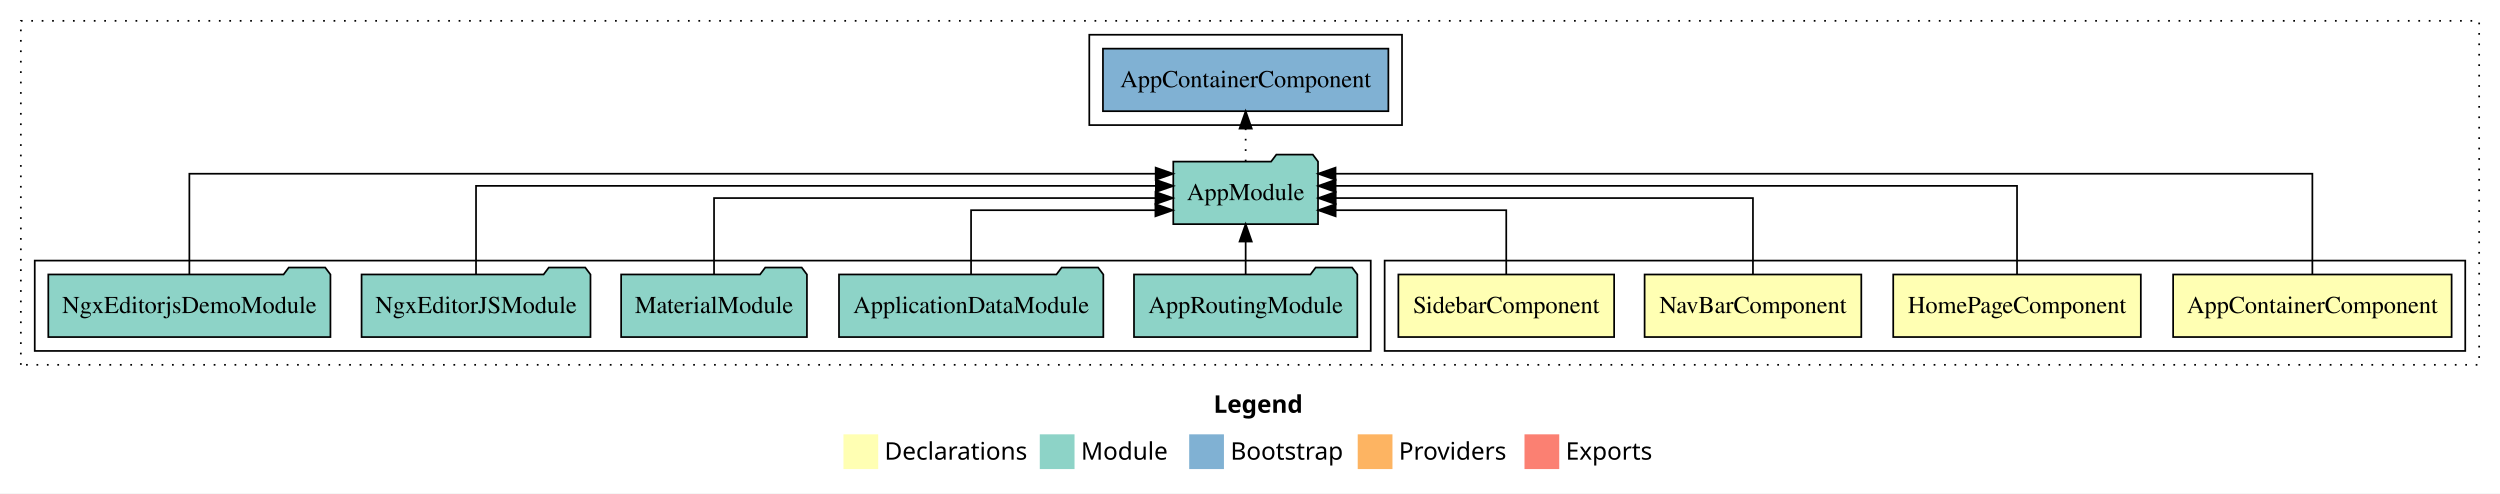
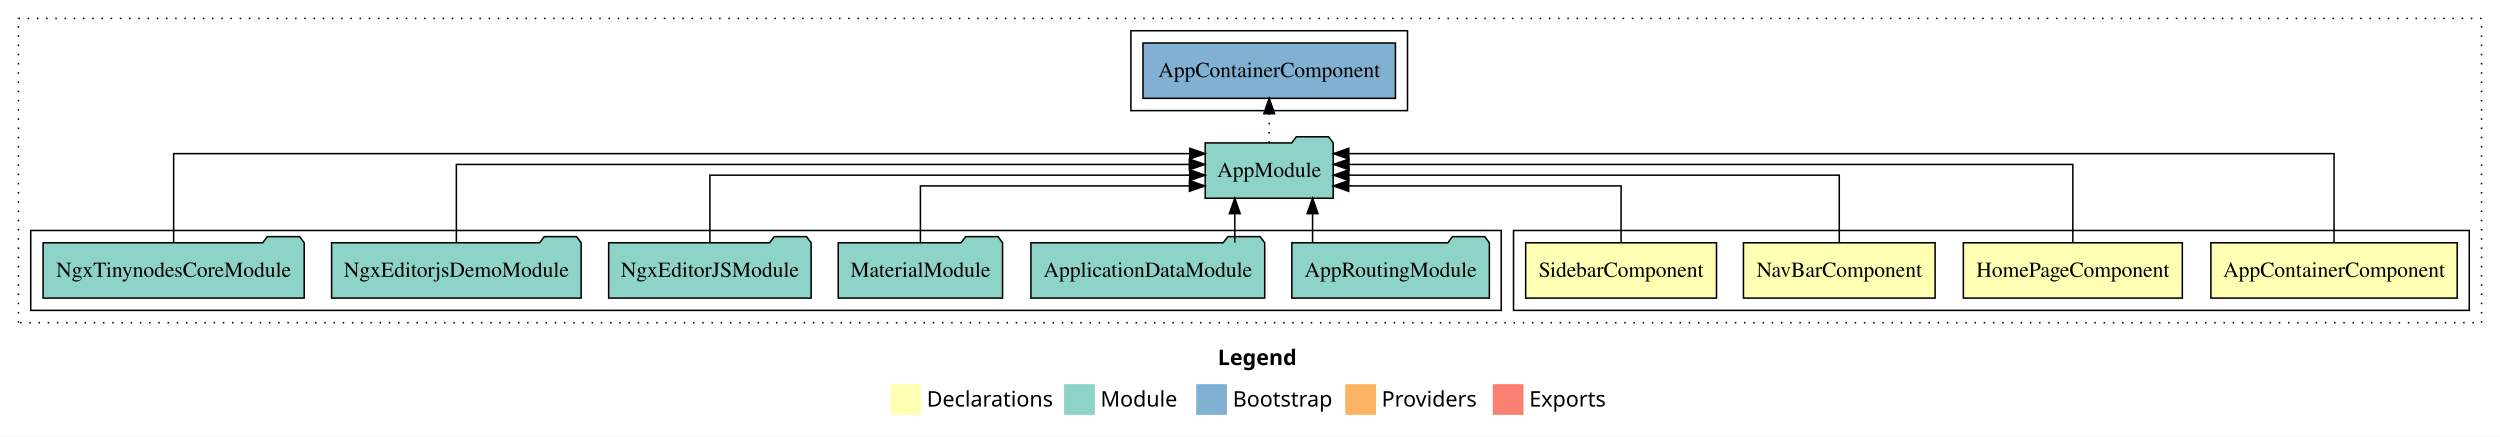
- <svg xmlns="http://www.w3.org/2000/svg" width="1439pt" height="284pt" viewBox="0.00 0.00 1439.00 284.00">
+ <svg xmlns="http://www.w3.org/2000/svg" width="1627pt" height="284pt" viewBox="0.00 0.00 1627.00 284.00">
  <g id="graph0" class="graph" transform="scale(1 1) rotate(0) translate(4 280)">
-     <polygon fill="#ffffff" stroke="transparent" points="-4,4 -4,-280 1435,-280 1435,4 -4,4" />
-     <text text-anchor="start" x="694.509" y="-42.4" font-family="sans-serif" font-weight="bold" font-size="14.00" fill="#000000">Legend</text>
-     <polygon fill="#ffffb3" stroke="transparent" points="481.5,-10 481.5,-30 501.5,-30 501.5,-10 481.5,-10" />
-     <text text-anchor="start" x="505.129" y="-15.4" font-family="sans-serif" font-size="14.00" fill="#000000">  Declarations</text>
-     <polygon fill="#8dd3c7" stroke="transparent" points="594.5,-10 594.5,-30 614.5,-30 614.5,-10 594.5,-10" />
-     <text text-anchor="start" x="618.225" y="-15.4" font-family="sans-serif" font-size="14.00" fill="#000000">  Module</text>
-     <polygon fill="#80b1d3" stroke="transparent" points="680.5,-10 680.5,-30 700.5,-30 700.5,-10 680.5,-10" />
-     <text text-anchor="start" x="704.281" y="-15.4" font-family="sans-serif" font-size="14.00" fill="#000000">  Bootstrap</text>
-     <polygon fill="#fdb462" stroke="transparent" points="777.5,-10 777.5,-30 797.5,-30 797.5,-10 777.5,-10" />
-     <text text-anchor="start" x="801.173" y="-15.4" font-family="sans-serif" font-size="14.00" fill="#000000">  Providers</text>
-     <polygon fill="#fb8072" stroke="transparent" points="873.5,-10 873.5,-30 893.5,-30 893.5,-10 873.5,-10" />
-     <text text-anchor="start" x="897.226" y="-15.4" font-family="sans-serif" font-size="14.00" fill="#000000">  Exports</text>
+     <polygon fill="#ffffff" stroke="transparent" points="-4,4 -4,-280 1623,-280 1623,4 -4,4" />
+     <text text-anchor="start" x="788.509" y="-42.4" font-family="sans-serif" font-weight="bold" font-size="14.00" fill="#000000">Legend</text>
+     <polygon fill="#ffffb3" stroke="transparent" points="575.5,-10 575.5,-30 595.5,-30 595.5,-10 575.5,-10" />
+     <text text-anchor="start" x="599.129" y="-15.4" font-family="sans-serif" font-size="14.00" fill="#000000">  Declarations</text>
+     <polygon fill="#8dd3c7" stroke="transparent" points="688.5,-10 688.5,-30 708.5,-30 708.5,-10 688.5,-10" />
+     <text text-anchor="start" x="712.225" y="-15.4" font-family="sans-serif" font-size="14.00" fill="#000000">  Module</text>
+     <polygon fill="#80b1d3" stroke="transparent" points="774.5,-10 774.5,-30 794.5,-30 794.5,-10 774.5,-10" />
+     <text text-anchor="start" x="798.281" y="-15.4" font-family="sans-serif" font-size="14.00" fill="#000000">  Bootstrap</text>
+     <polygon fill="#fdb462" stroke="transparent" points="871.5,-10 871.5,-30 891.5,-30 891.5,-10 871.5,-10" />
+     <text text-anchor="start" x="895.173" y="-15.4" font-family="sans-serif" font-size="14.00" fill="#000000">  Providers</text>
+     <polygon fill="#fb8072" stroke="transparent" points="967.5,-10 967.5,-30 987.5,-30 987.5,-10 967.5,-10" />
+     <text text-anchor="start" x="991.226" y="-15.4" font-family="sans-serif" font-size="14.00" fill="#000000">  Exports</text>
    <g id="clust1" class="cluster">
-       <polygon fill="none" stroke="#000000" stroke-dasharray="1,5" points="8,-70 8,-268 1423,-268 1423,-70 8,-70" />
+       <polygon fill="none" stroke="#000000" stroke-dasharray="1,5" points="8,-70 8,-268 1611,-268 1611,-70 8,-70" />
    </g>
    <g id="clust2" class="cluster">
-       <polygon fill="none" stroke="#000000" points="793,-78 793,-130 1415,-130 1415,-78 793,-78" />
+       <polygon fill="none" stroke="#000000" points="981,-78 981,-130 1603,-130 1603,-78 981,-78" />
    </g>
    <g id="clust7" class="cluster">
-       <polygon fill="none" stroke="#000000" points="16,-78 16,-130 785,-130 785,-78 16,-78" />
+       <polygon fill="none" stroke="#000000" points="16,-78 16,-130 973,-130 973,-78 16,-78" />
    </g>
    <g id="clust9" class="cluster">
-       <polygon fill="none" stroke="#000000" points="623,-208 623,-260 803,-260 803,-208 623,-208" />
+       <polygon fill="none" stroke="#000000" points="732,-208 732,-260 912,-260 912,-208 732,-208" />
    </g>
    <g id="node1" class="node">
-       <polygon fill="#ffffb3" stroke="#000000" points="1407.147,-122 1246.853,-122 1246.853,-86 1407.147,-86 1407.147,-122" />
-       <text text-anchor="middle" x="1327" y="-99.8" font-family="Times,serif" font-size="14.00" fill="#000000">AppContainerComponent</text>
+       <polygon fill="#ffffb3" stroke="#000000" points="1595.147,-122 1434.853,-122 1434.853,-86 1595.147,-86 1595.147,-122" />
+       <text text-anchor="middle" x="1515" y="-99.8" font-family="Times,serif" font-size="14.00" fill="#000000">AppContainerComponent</text>
    </g>
    <g id="node5" class="node">
-       <polygon fill="#8dd3c7" stroke="#000000" points="754.657,-187 751.657,-191 730.657,-191 727.657,-187 671.343,-187 671.343,-151 754.657,-151 754.657,-187" />
-       <text text-anchor="middle" x="713" y="-164.8" font-family="Times,serif" font-size="14.00" fill="#000000">AppModule</text>
+       <polygon fill="#8dd3c7" stroke="#000000" points="863.657,-187 860.657,-191 839.657,-191 836.657,-187 780.343,-187 780.343,-151 863.657,-151 863.657,-187" />
+       <text text-anchor="middle" x="822" y="-164.8" font-family="Times,serif" font-size="14.00" fill="#000000">AppModule</text>
    </g>
    <g id="edge1" class="edge">
-       <path fill="none" stroke="#000000" d="M1327,-122.011C1327,-144.485 1327,-180 1327,-180 1327,-180 764.72,-180 764.72,-180" />
-       <polygon fill="#000000" stroke="#000000" points="764.72,-176.5 754.72,-180 764.72,-183.5 764.72,-176.5" />
+       <path fill="none" stroke="#000000" d="M1515,-122.011C1515,-144.485 1515,-180 1515,-180 1515,-180 873.79,-180 873.79,-180" />
+       <polygon fill="#000000" stroke="#000000" points="873.79,-176.5 863.79,-180 873.79,-183.5 873.79,-176.5" />
    </g>
    <g id="node2" class="node">
-       <polygon fill="#ffffb3" stroke="#000000" points="1228.256,-122 1085.744,-122 1085.744,-86 1228.256,-86 1228.256,-122" />
-       <text text-anchor="middle" x="1157" y="-99.8" font-family="Times,serif" font-size="14.00" fill="#000000">HomePageComponent</text>
+       <polygon fill="#ffffb3" stroke="#000000" points="1416.256,-122 1273.744,-122 1273.744,-86 1416.256,-86 1416.256,-122" />
+       <text text-anchor="middle" x="1345" y="-99.8" font-family="Times,serif" font-size="14.00" fill="#000000">HomePageComponent</text>
    </g>
    <g id="edge2" class="edge">
-       <path fill="none" stroke="#000000" d="M1157,-122.129C1157,-142.572 1157,-173 1157,-173 1157,-173 764.77,-173 764.77,-173" />
-       <polygon fill="#000000" stroke="#000000" points="764.77,-169.5 754.77,-173 764.77,-176.5 764.77,-169.5" />
+       <path fill="none" stroke="#000000" d="M1345,-122.129C1345,-142.572 1345,-173 1345,-173 1345,-173 873.915,-173 873.915,-173" />
+       <polygon fill="#000000" stroke="#000000" points="873.915,-169.5 863.915,-173 873.915,-176.5 873.915,-169.5" />
    </g>
    <g id="node3" class="node">
-       <polygon fill="#ffffb3" stroke="#000000" points="1067.366,-122 942.635,-122 942.635,-86 1067.366,-86 1067.366,-122" />
-       <text text-anchor="middle" x="1005" y="-99.8" font-family="Times,serif" font-size="14.00" fill="#000000">NavBarComponent</text>
+       <polygon fill="#ffffb3" stroke="#000000" points="1255.366,-122 1130.634,-122 1130.634,-86 1255.366,-86 1255.366,-122" />
+       <text text-anchor="middle" x="1193" y="-99.8" font-family="Times,serif" font-size="14.00" fill="#000000">NavBarComponent</text>
    </g>
    <g id="edge3" class="edge">
-       <path fill="none" stroke="#000000" d="M1005,-122.267C1005,-140.555 1005,-166 1005,-166 1005,-166 764.837,-166 764.837,-166" />
-       <polygon fill="#000000" stroke="#000000" points="764.837,-162.5 754.837,-166 764.836,-169.5 764.837,-162.5" />
+       <path fill="none" stroke="#000000" d="M1193,-122.267C1193,-140.555 1193,-166 1193,-166 1193,-166 873.837,-166 873.837,-166" />
+       <polygon fill="#000000" stroke="#000000" points="873.837,-162.5 863.837,-166 873.837,-169.5 873.837,-162.5" />
    </g>
    <g id="node4" class="node">
-       <polygon fill="#ffffb3" stroke="#000000" points="925.095,-122 800.905,-122 800.905,-86 925.095,-86 925.095,-122" />
-       <text text-anchor="middle" x="863" y="-99.8" font-family="Times,serif" font-size="14.00" fill="#000000">SidebarComponent</text>
+       <polygon fill="#ffffb3" stroke="#000000" points="1113.095,-122 988.905,-122 988.905,-86 1113.095,-86 1113.095,-122" />
+       <text text-anchor="middle" x="1051" y="-99.8" font-family="Times,serif" font-size="14.00" fill="#000000">SidebarComponent</text>
    </g>
    <g id="edge4" class="edge">
-       <path fill="none" stroke="#000000" d="M863,-122.009C863,-138.049 863,-159 863,-159 863,-159 764.783,-159 764.783,-159" />
-       <polygon fill="#000000" stroke="#000000" points="764.783,-155.5 754.783,-159 764.783,-162.5 764.783,-155.5" />
+       <path fill="none" stroke="#000000" d="M1051,-122.009C1051,-138.049 1051,-159 1051,-159 1051,-159 873.736,-159 873.736,-159" />
+       <polygon fill="#000000" stroke="#000000" points="873.736,-155.5 863.736,-159 873.736,-162.5 873.736,-155.5" />
+     </g>
+     <g id="node12" class="node">
+       <polygon fill="#80b1d3" stroke="#000000" points="904.147,-252 739.853,-252 739.853,-216 904.147,-216 904.147,-252" />
+       <text text-anchor="middle" x="822" y="-229.8" font-family="Times,serif" font-size="14.00" fill="#000000">AppContainerComponent </text>
+     </g>
+     <g id="edge11" class="edge">
+       <path fill="none" stroke="#000000" stroke-dasharray="1,5" d="M822,-187.106C822,-187.106 822,-205.991 822,-205.991" />
+       <polygon fill="#000000" stroke="#000000" points="818.5,-205.991 822,-215.991 825.5,-205.991 818.5,-205.991" />
+     </g>
+     <g id="node6" class="node">
+       <polygon fill="#8dd3c7" stroke="#000000" points="965.274,-122 962.274,-126 941.274,-126 938.274,-122 836.726,-122 836.726,-86 965.274,-86 965.274,-122" />
+       <text text-anchor="middle" x="901" y="-99.8" font-family="Times,serif" font-size="14.00" fill="#000000">AppRoutingModule</text>
+     </g>
+     <g id="edge5" class="edge">
+       <path fill="none" stroke="#000000" d="M850.221,-122.106C850.221,-122.106 850.221,-140.991 850.221,-140.991" />
+       <polygon fill="#000000" stroke="#000000" points="846.721,-140.991 850.221,-150.991 853.721,-140.991 846.721,-140.991" />
+     </g>
+     <g id="node7" class="node">
+       <polygon fill="#8dd3c7" stroke="#000000" points="819.074,-122 816.074,-126 795.074,-126 792.074,-122 666.926,-122 666.926,-86 819.074,-86 819.074,-122" />
+       <text text-anchor="middle" x="743" y="-99.8" font-family="Times,serif" font-size="14.00" fill="#000000">ApplicationDataModule</text>
+     </g>
+     <g id="edge6" class="edge">
+       <path fill="none" stroke="#000000" d="M799.605,-122.106C799.605,-122.106 799.605,-140.991 799.605,-140.991" />
+       <polygon fill="#000000" stroke="#000000" points="796.105,-140.991 799.605,-150.991 803.105,-140.991 796.105,-140.991" />
+     </g>
+     <g id="node8" class="node">
+       <polygon fill="#8dd3c7" stroke="#000000" points="648.471,-122 645.471,-126 624.471,-126 621.471,-122 541.529,-122 541.529,-86 648.471,-86 648.471,-122" />
+       <text text-anchor="middle" x="595" y="-99.8" font-family="Times,serif" font-size="14.00" fill="#000000">MaterialModule</text>
+     </g>
+     <g id="edge7" class="edge">
+       <path fill="none" stroke="#000000" d="M595,-122.009C595,-138.049 595,-159 595,-159 595,-159 770.1,-159 770.1,-159" />
+       <polygon fill="#000000" stroke="#000000" points="770.1,-162.5 780.1,-159 770.1,-155.5 770.1,-162.5" />
+     </g>
+     <g id="node9" class="node">
+       <polygon fill="#8dd3c7" stroke="#000000" points="523.878,-122 520.878,-126 499.878,-126 496.878,-122 392.122,-122 392.122,-86 523.878,-86 523.878,-122" />
+       <text text-anchor="middle" x="458" y="-99.8" font-family="Times,serif" font-size="14.00" fill="#000000">NgxEditorJSModule</text>
+     </g>
+     <g id="edge8" class="edge">
+       <path fill="none" stroke="#000000" d="M458,-122.267C458,-140.555 458,-166 458,-166 458,-166 770.245,-166 770.245,-166" />
+       <polygon fill="#000000" stroke="#000000" points="770.245,-169.5 780.245,-166 770.245,-162.5 770.245,-169.5" />
+     </g>
+     <g id="node10" class="node">
+       <polygon fill="#8dd3c7" stroke="#000000" points="374.198,-122 371.198,-126 350.198,-126 347.198,-122 211.802,-122 211.802,-86 374.198,-86 374.198,-122" />
+       <text text-anchor="middle" x="293" y="-99.8" font-family="Times,serif" font-size="14.00" fill="#000000">NgxEditorjsDemoModule</text>
+     </g>
+     <g id="edge9" class="edge">
+       <path fill="none" stroke="#000000" d="M293,-122.129C293,-142.572 293,-173 293,-173 293,-173 770.048,-173 770.048,-173" />
+       <polygon fill="#000000" stroke="#000000" points="770.048,-176.5 780.048,-173 770.048,-169.5 770.048,-176.5" />
    </g>
    <g id="node11" class="node">
-       <polygon fill="#80b1d3" stroke="#000000" points="795.147,-252 630.853,-252 630.853,-216 795.147,-216 795.147,-252" />
-       <text text-anchor="middle" x="713" y="-229.8" font-family="Times,serif" font-size="14.00" fill="#000000">AppContainerComponent </text>
+       <polygon fill="#8dd3c7" stroke="#000000" points="193.971,-122 190.971,-126 169.971,-126 166.971,-122 24.029,-122 24.029,-86 193.971,-86 193.971,-122" />
+       <text text-anchor="middle" x="109" y="-99.8" font-family="Times,serif" font-size="14.00" fill="#000000">NgxTinynodesCoreModule</text>
    </g>
    <g id="edge10" class="edge">
-       <path fill="none" stroke="#000000" stroke-dasharray="1,5" d="M713,-187.106C713,-187.106 713,-205.991 713,-205.991" />
-       <polygon fill="#000000" stroke="#000000" points="709.5,-205.991 713,-215.991 716.5,-205.991 709.5,-205.991" />
-     </g>
-     <g id="node6" class="node">
-       <polygon fill="#8dd3c7" stroke="#000000" points="777.274,-122 774.274,-126 753.274,-126 750.274,-122 648.726,-122 648.726,-86 777.274,-86 777.274,-122" />
-       <text text-anchor="middle" x="713" y="-99.8" font-family="Times,serif" font-size="14.00" fill="#000000">AppRoutingModule</text>
-     </g>
-     <g id="edge5" class="edge">
-       <path fill="none" stroke="#000000" d="M713,-122.106C713,-122.106 713,-140.991 713,-140.991" />
-       <polygon fill="#000000" stroke="#000000" points="709.5,-140.991 713,-150.991 716.5,-140.991 709.5,-140.991" />
-     </g>
-     <g id="node7" class="node">
-       <polygon fill="#8dd3c7" stroke="#000000" points="631.074,-122 628.074,-126 607.074,-126 604.074,-122 478.926,-122 478.926,-86 631.074,-86 631.074,-122" />
-       <text text-anchor="middle" x="555" y="-99.8" font-family="Times,serif" font-size="14.00" fill="#000000">ApplicationDataModule</text>
-     </g>
-     <g id="edge6" class="edge">
-       <path fill="none" stroke="#000000" d="M554.945,-122.009C554.945,-138.049 554.945,-159 554.945,-159 554.945,-159 661.059,-159 661.059,-159" />
-       <polygon fill="#000000" stroke="#000000" points="661.059,-162.5 671.059,-159 661.059,-155.5 661.059,-162.5" />
-     </g>
-     <g id="node8" class="node">
-       <polygon fill="#8dd3c7" stroke="#000000" points="460.471,-122 457.471,-126 436.471,-126 433.471,-122 353.529,-122 353.529,-86 460.471,-86 460.471,-122" />
-       <text text-anchor="middle" x="407" y="-99.8" font-family="Times,serif" font-size="14.00" fill="#000000">MaterialModule</text>
-     </g>
-     <g id="edge7" class="edge">
-       <path fill="none" stroke="#000000" d="M407,-122.267C407,-140.555 407,-166 407,-166 407,-166 661.094,-166 661.094,-166" />
-       <polygon fill="#000000" stroke="#000000" points="661.094,-169.5 671.094,-166 661.094,-162.5 661.094,-169.5" />
-     </g>
-     <g id="node9" class="node">
-       <polygon fill="#8dd3c7" stroke="#000000" points="335.878,-122 332.878,-126 311.878,-126 308.878,-122 204.122,-122 204.122,-86 335.878,-86 335.878,-122" />
-       <text text-anchor="middle" x="270" y="-99.8" font-family="Times,serif" font-size="14.00" fill="#000000">NgxEditorJSModule</text>
-     </g>
-     <g id="edge8" class="edge">
-       <path fill="none" stroke="#000000" d="M270,-122.129C270,-142.572 270,-173 270,-173 270,-173 661.324,-173 661.324,-173" />
-       <polygon fill="#000000" stroke="#000000" points="661.324,-176.5 671.324,-173 661.324,-169.5 661.324,-176.5" />
-     </g>
-     <g id="node10" class="node">
-       <polygon fill="#8dd3c7" stroke="#000000" points="186.198,-122 183.198,-126 162.198,-126 159.198,-122 23.802,-122 23.802,-86 186.198,-86 186.198,-122" />
-       <text text-anchor="middle" x="105" y="-99.8" font-family="Times,serif" font-size="14.00" fill="#000000">NgxEditorjsDemoModule</text>
-     </g>
-     <g id="edge9" class="edge">
-       <path fill="none" stroke="#000000" d="M105,-122.011C105,-144.485 105,-180 105,-180 105,-180 661.21,-180 661.21,-180" />
-       <polygon fill="#000000" stroke="#000000" points="661.21,-183.5 671.21,-180 661.21,-176.5 661.21,-183.5" />
+       <path fill="none" stroke="#000000" d="M109,-122.011C109,-144.485 109,-180 109,-180 109,-180 770.323,-180 770.323,-180" />
+       <polygon fill="#000000" stroke="#000000" points="770.323,-183.5 780.323,-180 770.323,-176.5 770.323,-183.5" />
    </g>
  </g>
</svg>
